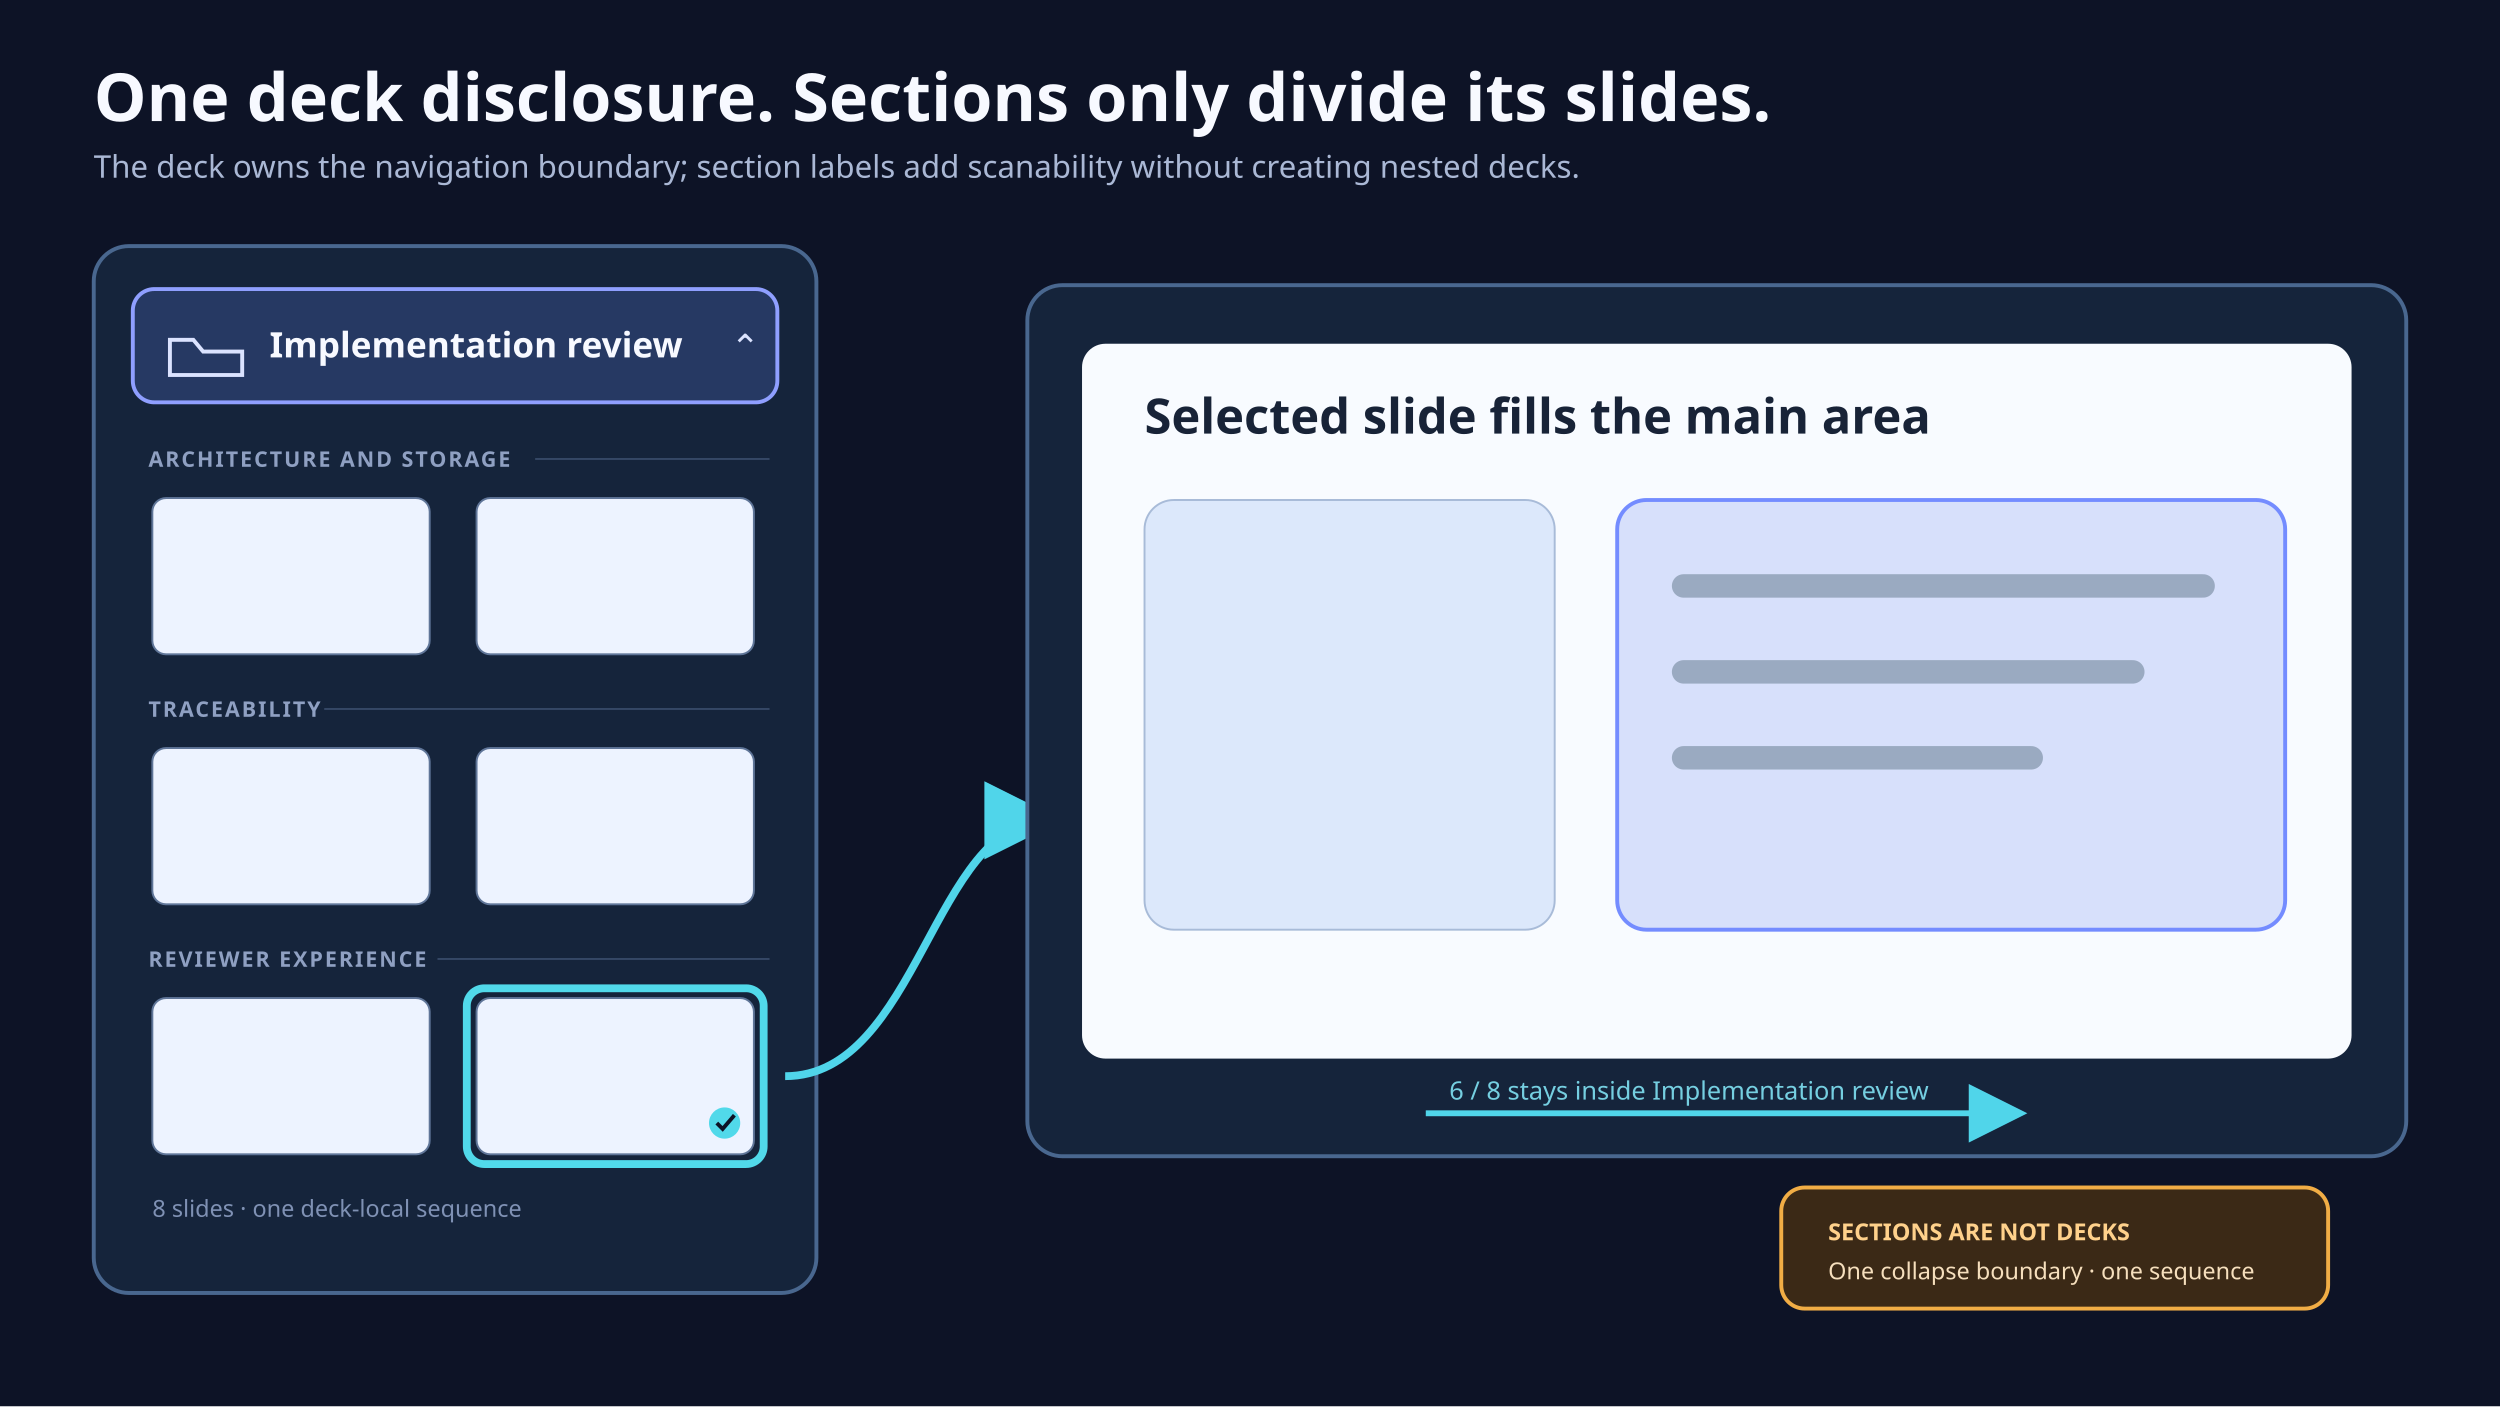
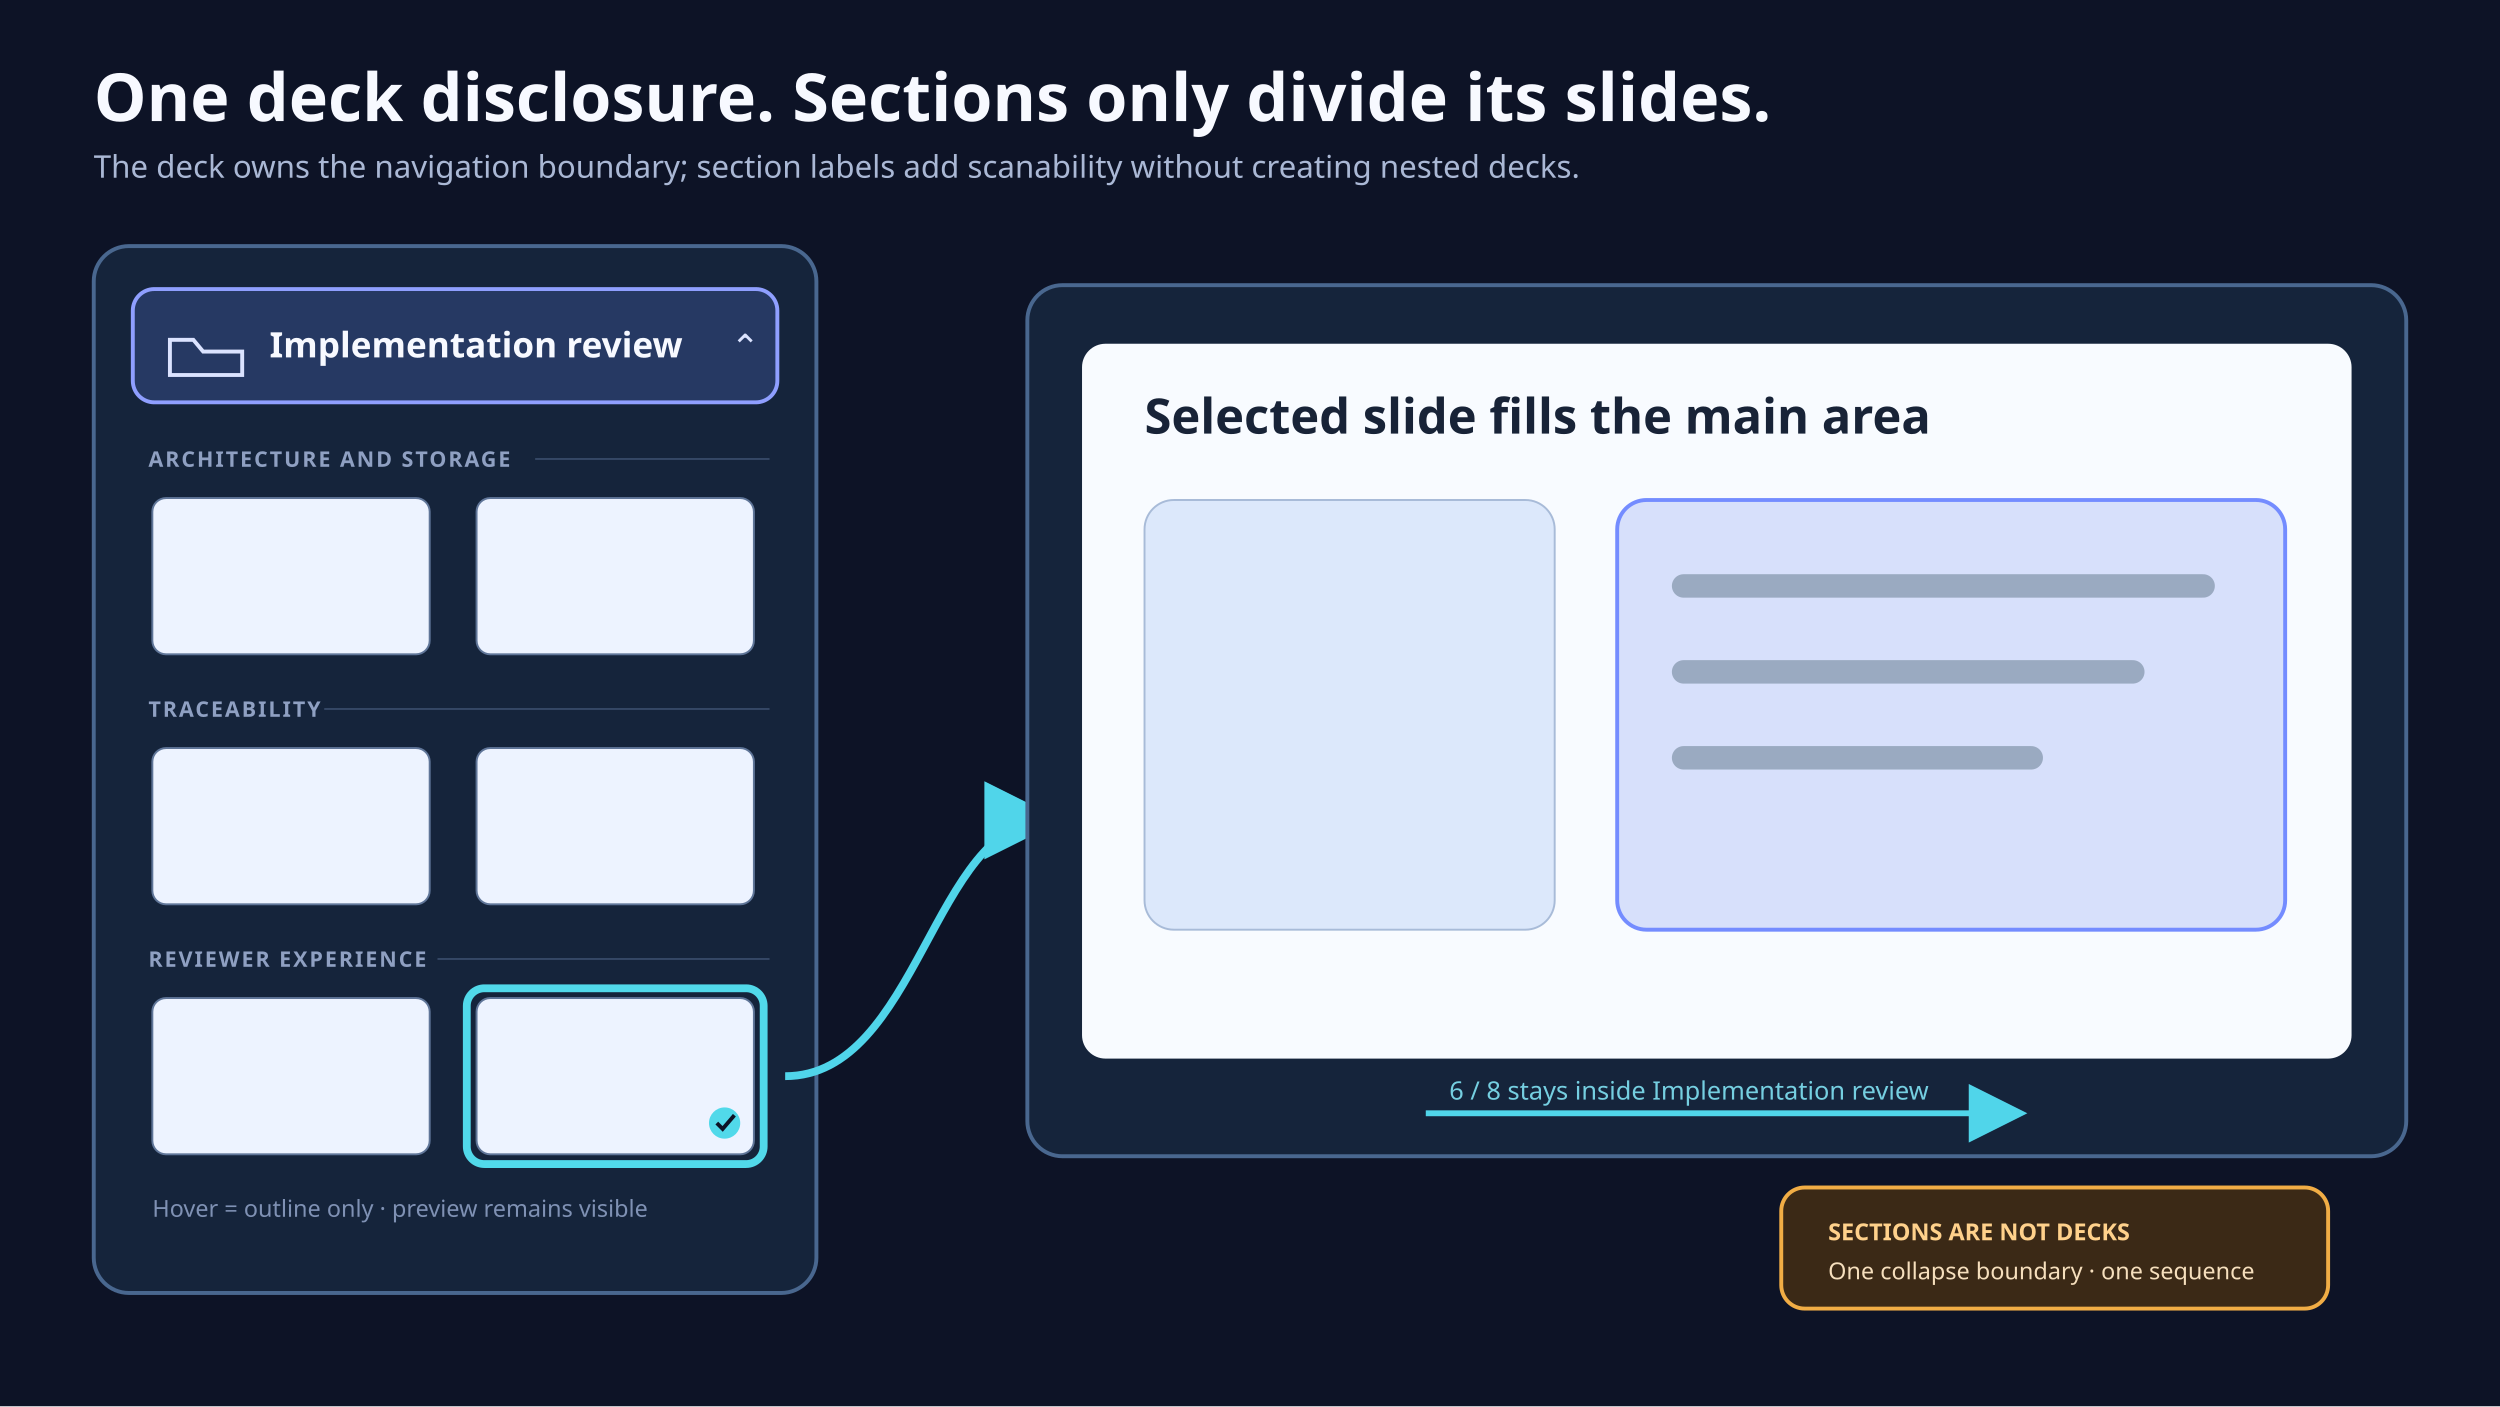
<svg xmlns="http://www.w3.org/2000/svg" viewBox="0 0 1280 720" role="img" aria-labelledby="title desc">
  <defs>
    <marker id="arrow" markerWidth="10" markerHeight="10" refX="8" refY="5" orient="auto">
      <path d="M0 0 10 5 0 10Z" fill="#50d5ea" />
    </marker>
  </defs>
  <rect width="1280" height="720" fill="#0d1326" />
  <text x="48" y="62" fill="#f7f9ff" font-family="system-ui,sans-serif" font-size="34" font-weight="700">One deck disclosure. Sections only divide its slides.</text>
  <text x="48" y="91" fill="#aab8d5" font-family="system-ui,sans-serif" font-size="16">The deck owns the navigation boundary; section labels add scanability without creating nested decks.</text>
  <g id="deck-node">
    <rect x="48" y="126" width="370" height="536" rx="18" fill="#15243b" stroke="#49678f" stroke-width="2" />
    <rect x="68" y="148" width="330" height="58" rx="11" fill="#263963" stroke="#8f9fff" stroke-width="2" />
    <path d="M87 174h12l5 6h20v12H87Z" fill="none" stroke="#dbe3ff" stroke-width="2" />
    <text x="138" y="183" fill="#f7f9ff" font-family="system-ui,sans-serif" font-size="18" font-weight="700">Implementation review</text>
    <text x="374" y="184" fill="#dbe3ff" font-family="system-ui,sans-serif" font-size="18">⌃</text>
  </g>
  <g id="thumbnail-stack">
    <text x="76" y="239" fill="#8fa0c2" font-family="system-ui,sans-serif" font-size="11" font-weight="700" letter-spacing="1">ARCHITECTURE AND STORAGE</text>
    <line x1="274" y1="235" x2="394" y2="235" stroke="#344765" />
    <rect x="78" y="255" width="142" height="80" rx="7" fill="#edf3ff" stroke="#5f7598" />
    <rect x="244" y="255" width="142" height="80" rx="7" fill="#edf3ff" stroke="#5f7598" />
    <text x="76" y="367" fill="#8fa0c2" font-family="system-ui,sans-serif" font-size="11" font-weight="700" letter-spacing="1">TRACEABILITY</text>
    <line x1="166" y1="363" x2="394" y2="363" stroke="#344765" />
    <rect x="78" y="383" width="142" height="80" rx="7" fill="#edf3ff" stroke="#5f7598" />
    <rect x="244" y="383" width="142" height="80" rx="7" fill="#edf3ff" stroke="#5f7598" />
    <text x="76" y="495" fill="#8fa0c2" font-family="system-ui,sans-serif" font-size="11" font-weight="700" letter-spacing="1">REVIEWER EXPERIENCE</text>
    <line x1="224" y1="491" x2="394" y2="491" stroke="#344765" />
    <rect x="78" y="511" width="142" height="80" rx="7" fill="#edf3ff" stroke="#5f7598" />
    <rect x="244" y="511" width="142" height="80" rx="7" fill="#edf3ff" stroke="#5f7598" />
-     <text x="78" y="623" fill="#7f91b4" font-family="system-ui,sans-serif" font-size="12">8 slides · one deck-local sequence</text>
+     <text x="78" y="623" fill="#7f91b4" font-family="system-ui,sans-serif" font-size="12">Hover = outline only · preview remains visible</text>
  </g>
  <g id="selected-thumbnail">
    <rect x="239" y="506" width="152" height="90" rx="9" fill="none" stroke="#51d9ea" stroke-width="4" />
    <circle cx="371" cy="575" r="8" fill="#51d9ea" />
    <path d="m367 575 3 3 6-7" fill="none" stroke="#0d1326" stroke-width="2" />
  </g>
  <path d="M402 551 C470 551 478 420 536 420" fill="none" stroke="#50d5ea" stroke-width="4" marker-end="url(#arrow)" />
  <g id="full-stage">
    <rect x="526" y="146" width="706" height="446" rx="18" fill="#15243b" stroke="#49678f" stroke-width="2" />
    <rect x="554" y="176" width="650" height="366" rx="12" fill="#f8fbff" />
    <text x="586" y="222" fill="#182337" font-family="system-ui,sans-serif" font-size="25" font-weight="700">Selected slide fills the main area</text>
    <rect x="586" y="256" width="210" height="220" rx="15" fill="#dce8fb" stroke="#a8bbd8" />
    <rect x="828" y="256" width="342" height="220" rx="15" fill="#d7e0fb" stroke="#748cff" stroke-width="2" />
    <line x1="862" y1="300" x2="1128" y2="300" stroke="#9aaac1" stroke-width="12" stroke-linecap="round" />
    <line x1="862" y1="344" x2="1092" y2="344" stroke="#9aaac1" stroke-width="12" stroke-linecap="round" />
    <line x1="862" y1="388" x2="1040" y2="388" stroke="#9aaac1" stroke-width="12" stroke-linecap="round" />
  </g>
  <g id="deck-local-step">
    <path d="M730 570 H1032" fill="none" stroke="#50d5ea" stroke-width="3" marker-end="url(#arrow)" />
    <text x="742" y="563" fill="#75cfe1" font-family="system-ui,sans-serif" font-size="13">6 / 8 stays inside Implementation review</text>
  </g>
  <g id="deck-boundary">
    <rect x="912" y="608" width="280" height="62" rx="12" fill="#3b2916" stroke="#f1ad45" stroke-width="2" />
    <text x="936" y="635" fill="#ffd18b" font-family="system-ui,sans-serif" font-size="12" font-weight="700">SECTIONS ARE NOT DECKS</text>
    <text x="936" y="655" fill="#f6dfbd" font-family="system-ui,sans-serif" font-size="12">One collapse boundary · one sequence</text>
  </g>
</svg>
